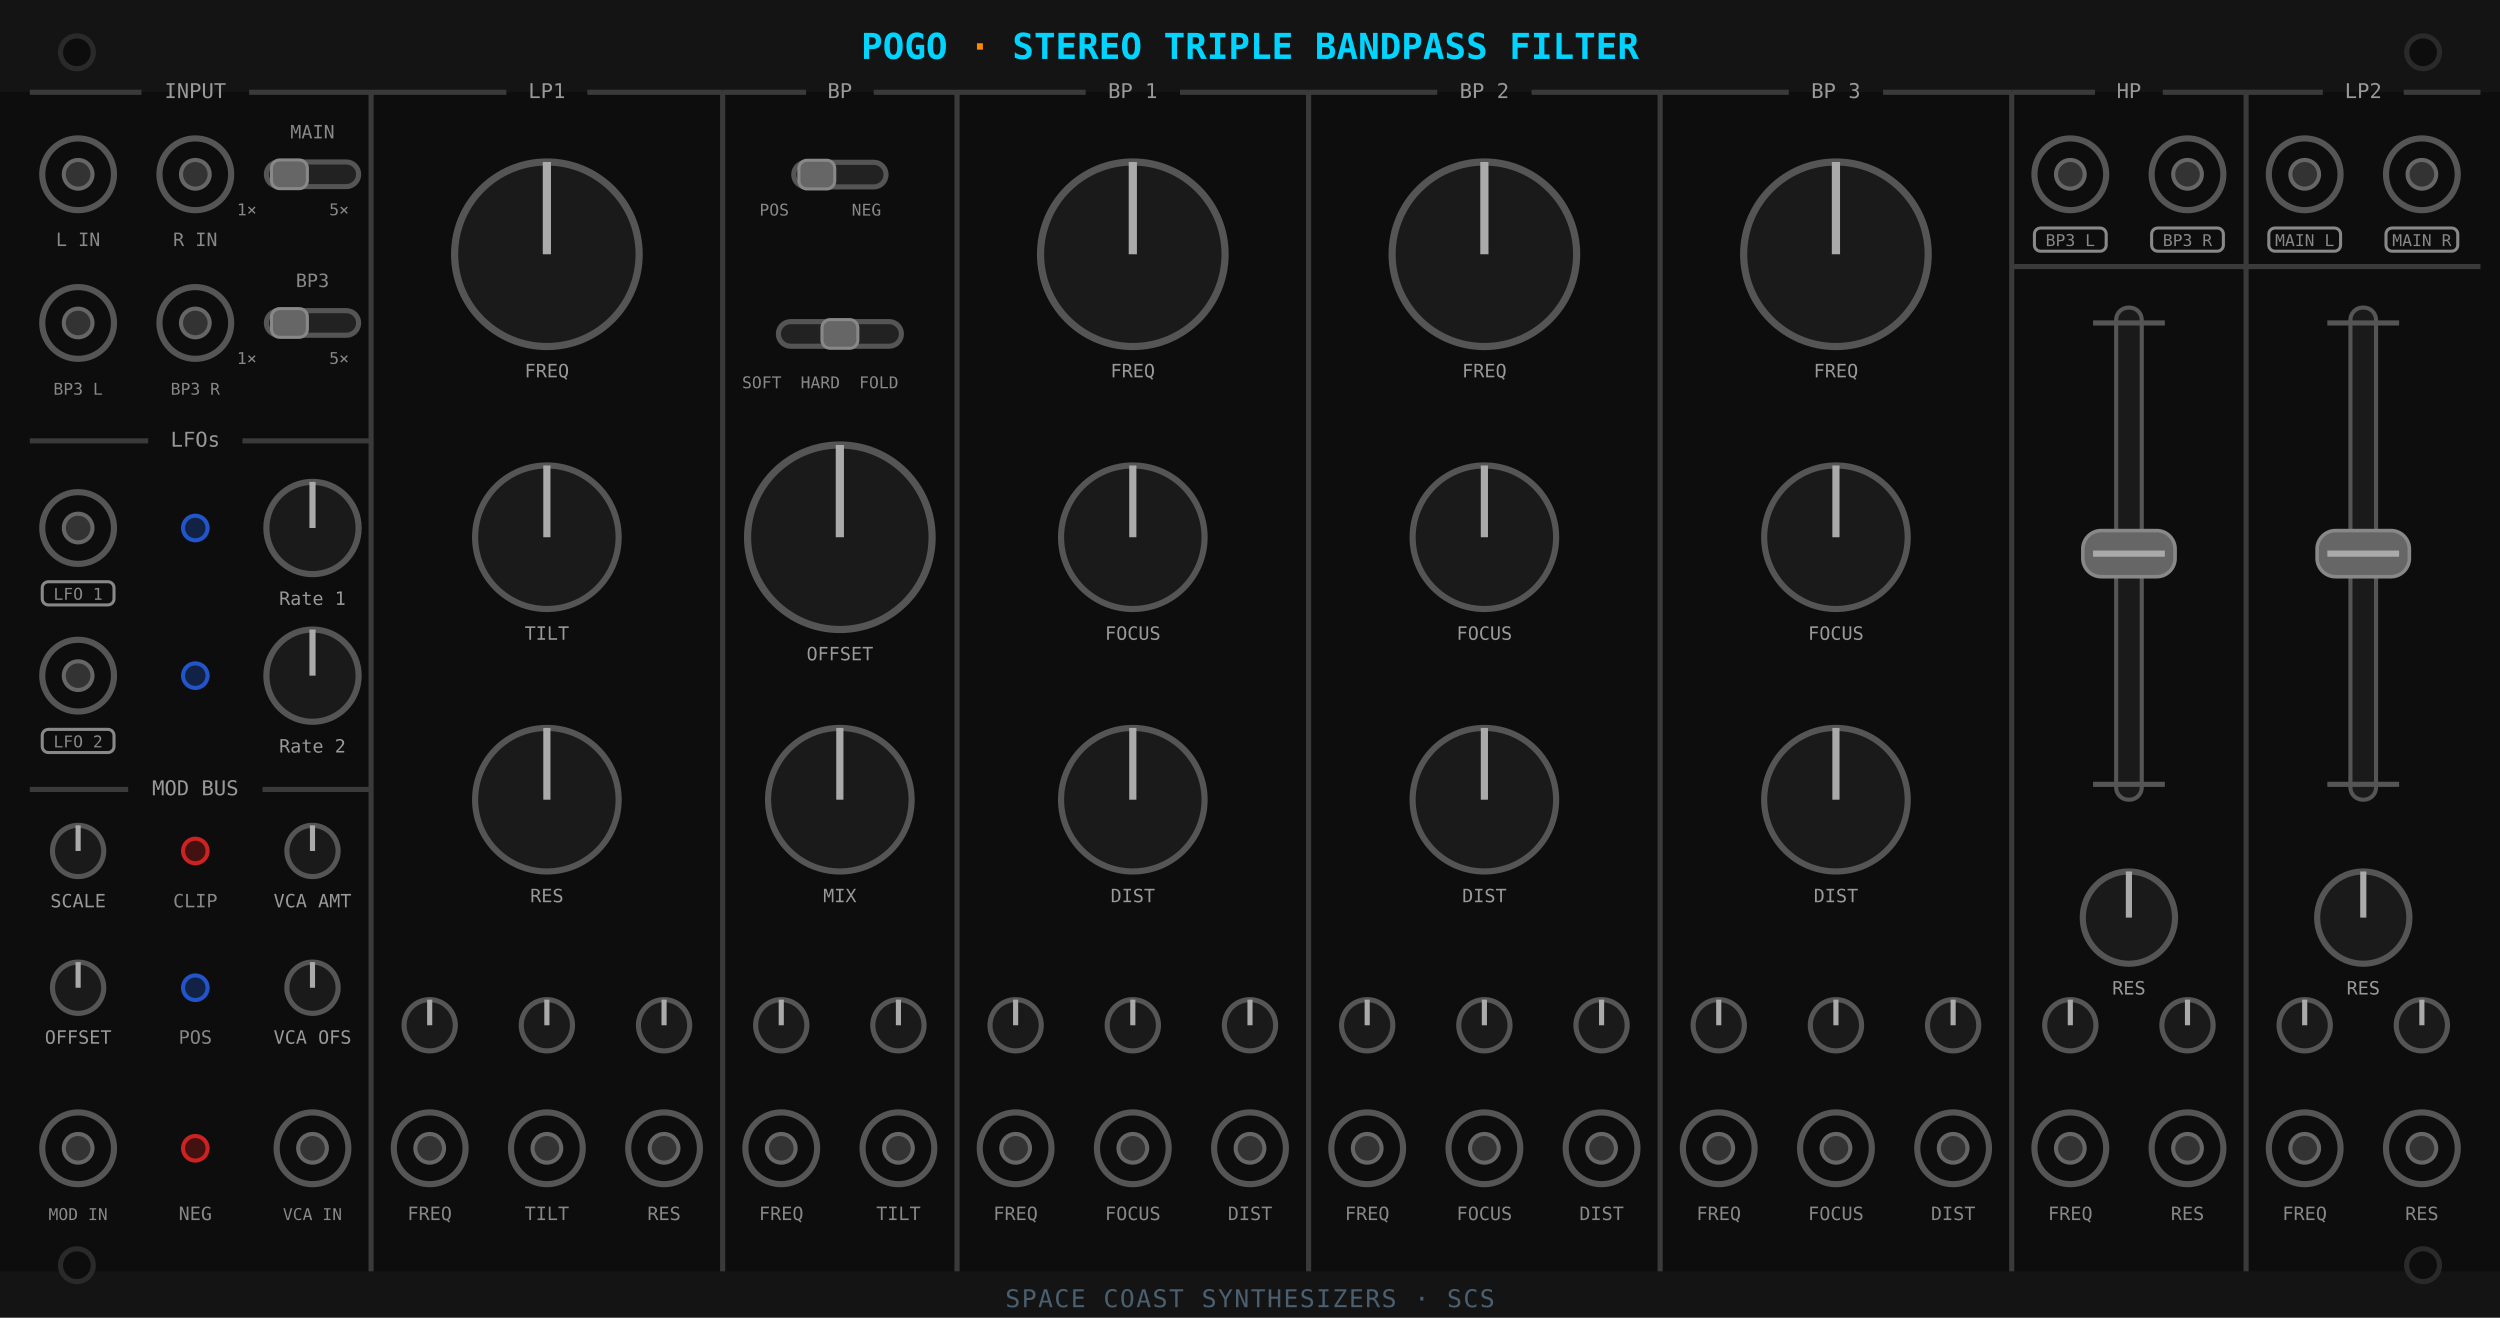
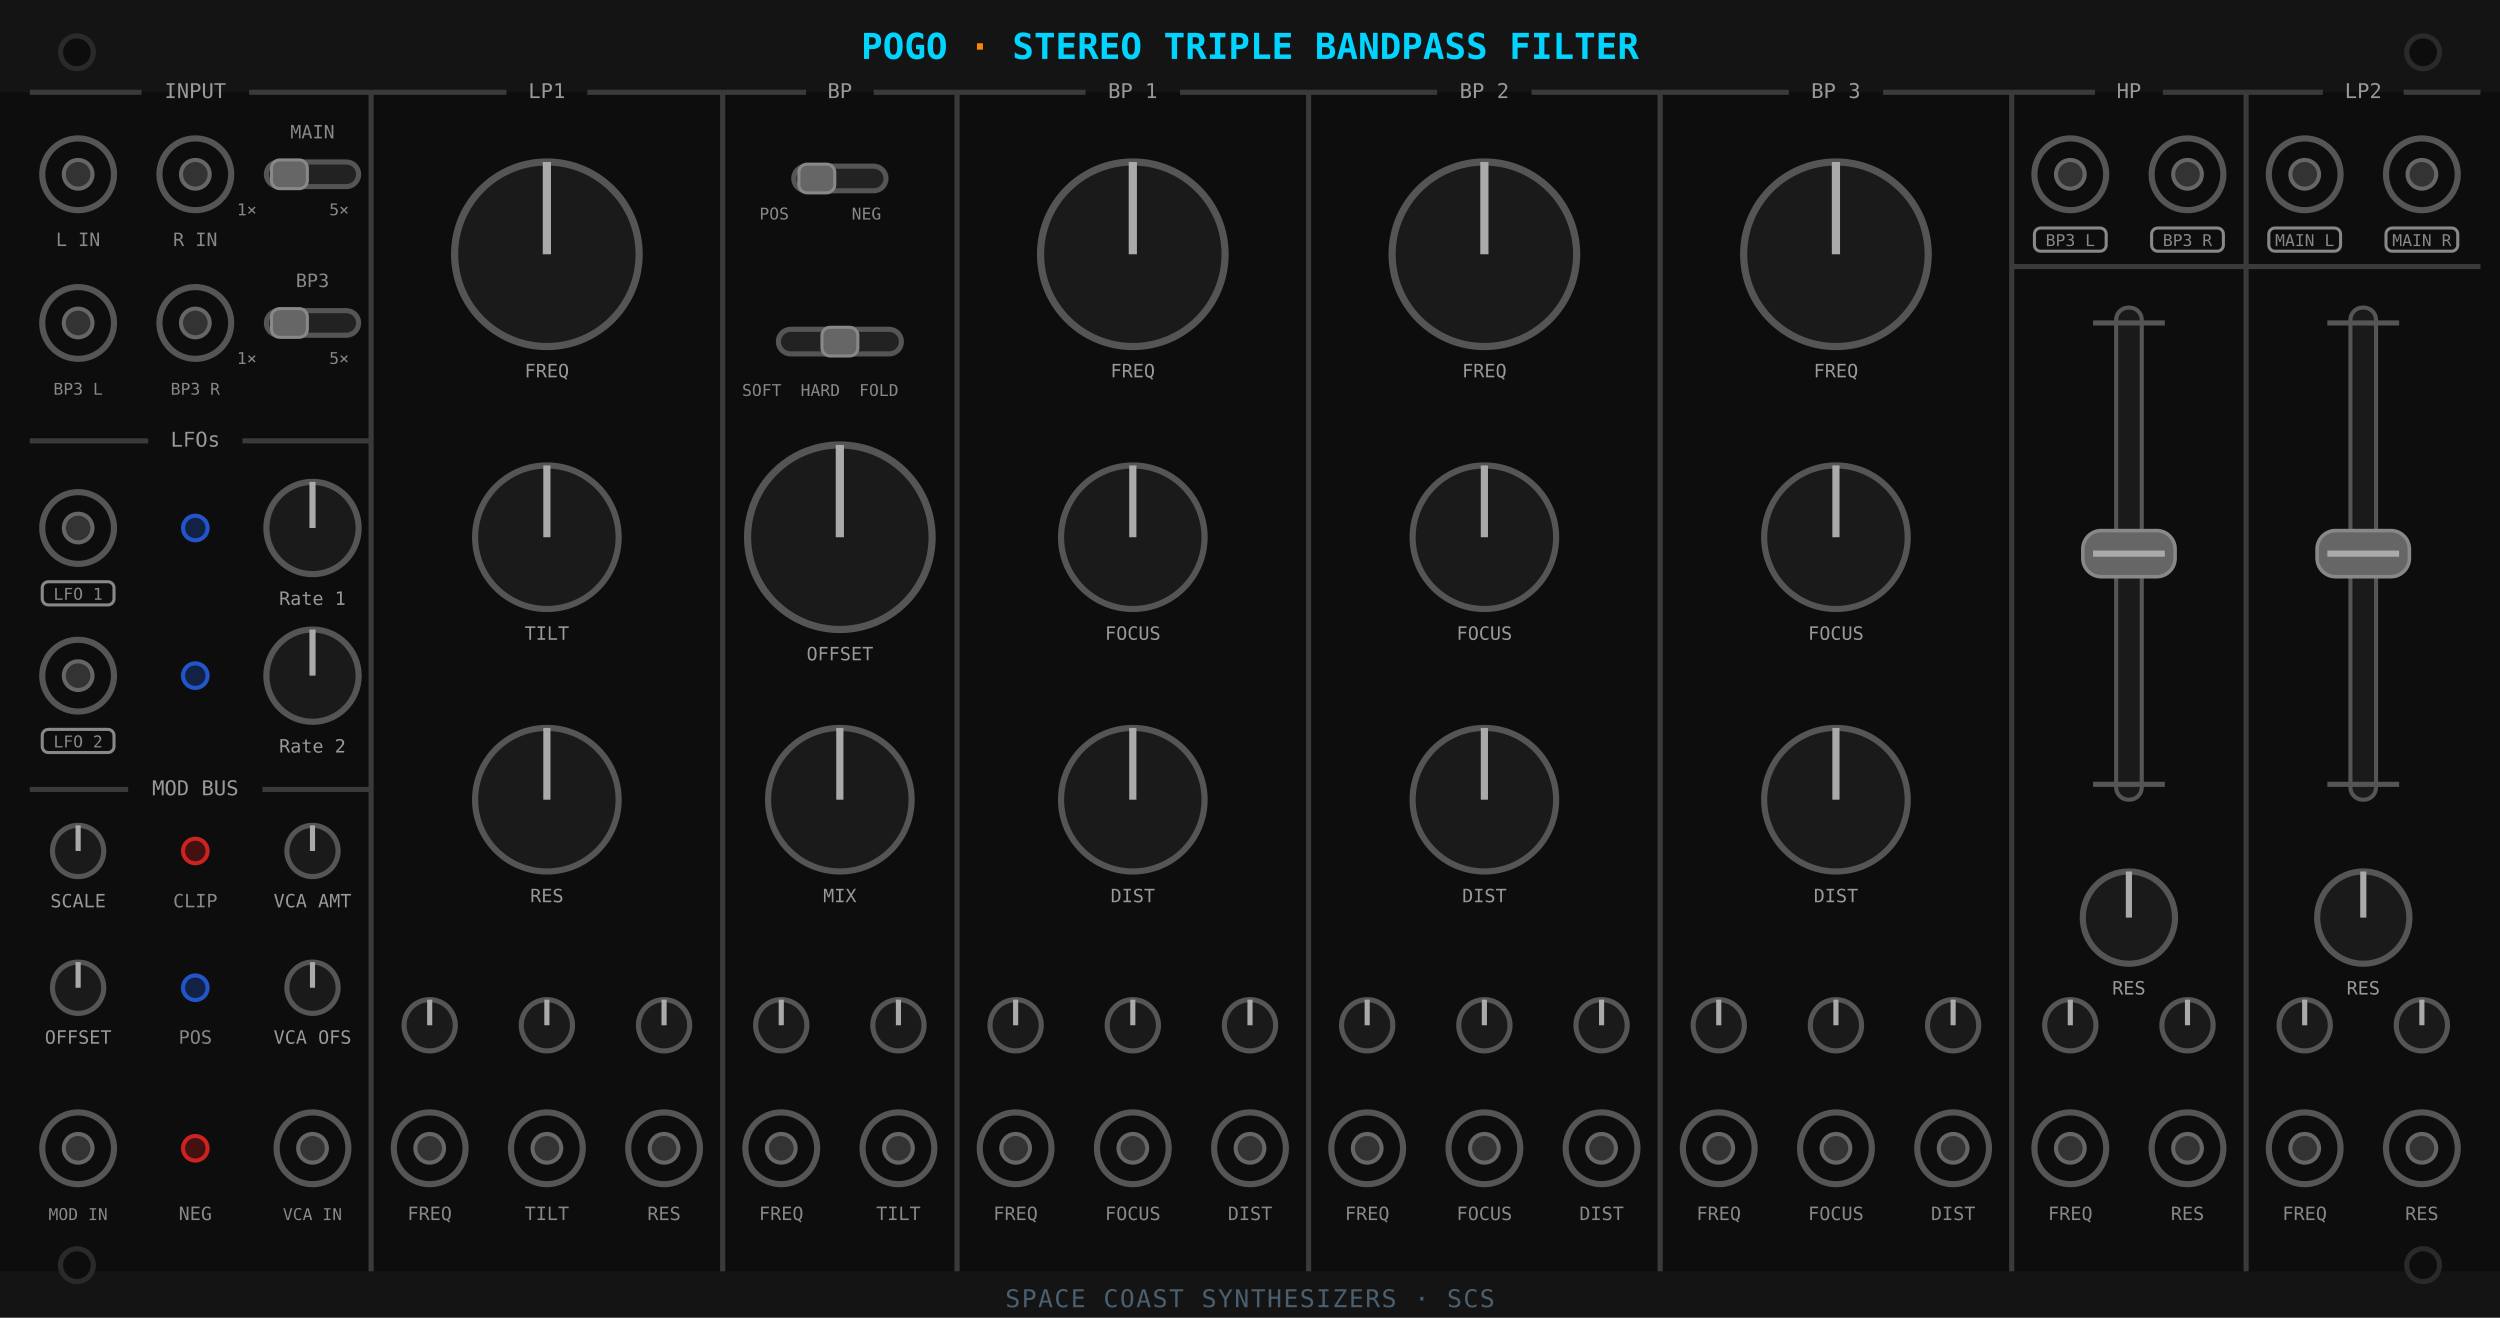
<svg xmlns="http://www.w3.org/2000/svg" width="243.84mm" height="128.5mm" viewBox="0 0 243.84 128.5">
  <rect x="0" y="0" width="243.84" height="128.5" fill="#0d0d0d" />
  <rect x="0" y="0" width="243.84" height="9.0" fill="#141414" />
  <rect x="0" y="124.0" width="243.84" height="4.5" fill="#141414" />
  <circle cx="7.5" cy="5.1" r="1.6" fill="#0d0d0d" stroke="#2a2a2a" stroke-width="0.5" />
  <circle cx="236.34" cy="5.1" r="1.6" fill="#0d0d0d" stroke="#2a2a2a" stroke-width="0.5" />
  <circle cx="7.5" cy="123.4" r="1.6" fill="#0d0d0d" stroke="#2a2a2a" stroke-width="0.5" />
  <circle cx="236.34" cy="123.4" r="1.6" fill="#0d0d0d" stroke="#2a2a2a" stroke-width="0.5" />
  <text x="121.92" y="5.75" fill="#00d4ff" font-family="monospace" font-size="3.5" font-weight="bold" text-anchor="middle">POGO  <tspan fill="#ff8800">·</tspan> STEREO TRIPLE BANDPASS FILTER</text>
  <text x="121.92" y="127.5" fill="#4a6070" font-family="monospace" font-size="2.4" text-anchor="middle" letter-spacing="0.15">SPACE COAST SYNTHESIZERS  ·  SCS</text>
  <line x1="36.195" y1="9.0" x2="36.195" y2="124.0" stroke="#3a3a3a" stroke-width="0.5" />
  <line x1="70.485" y1="9.0" x2="70.485" y2="124.0" stroke="#3a3a3a" stroke-width="0.5" />
  <line x1="93.345" y1="9.0" x2="93.345" y2="124.0" stroke="#3a3a3a" stroke-width="0.5" />
  <line x1="127.635" y1="9.0" x2="127.635" y2="124.0" stroke="#3a3a3a" stroke-width="0.5" />
  <line x1="161.925" y1="9.0" x2="161.925" y2="124.0" stroke="#3a3a3a" stroke-width="0.5" />
  <line x1="196.215" y1="9.0" x2="196.215" y2="124.0" stroke="#3a3a3a" stroke-width="0.5" />
  <line x1="219.075" y1="9.0" x2="219.075" y2="124.0" stroke="#3a3a3a" stroke-width="0.5" />
  <line x1="2.905" y1="9.0" x2="13.80" y2="9.0" stroke="#3a3a3a" stroke-width="0.5" />
  <line x1="24.30" y1="9.0" x2="36.195" y2="9.0" stroke="#3a3a3a" stroke-width="0.5" />
  <text x="19.05" y="9.0" fill="#999" font-family="monospace" font-size="2.0" text-anchor="middle" dominant-baseline="middle">INPUT</text>
  <line x1="2.905" y1="43.0" x2="14.45" y2="43.0" stroke="#3a3a3a" stroke-width="0.5" />
  <line x1="23.65" y1="43.0" x2="36.195" y2="43.0" stroke="#3a3a3a" stroke-width="0.5" />
  <text x="19.05" y="43.0" fill="#999" font-family="monospace" font-size="2.0" text-anchor="middle" dominant-baseline="middle">LFOs</text>
  <line x1="2.905" y1="77.0" x2="12.50" y2="77.0" stroke="#3a3a3a" stroke-width="0.5" />
  <line x1="25.60" y1="77.0" x2="36.195" y2="77.0" stroke="#3a3a3a" stroke-width="0.5" />
  <text x="19.05" y="77.0" fill="#999" font-family="monospace" font-size="2.0" text-anchor="middle" dominant-baseline="middle">MOD BUS</text>
  <line x1="36.195" y1="9.0" x2="49.39" y2="9.0" stroke="#3a3a3a" stroke-width="0.5" />
  <line x1="57.29" y1="9.0" x2="70.485" y2="9.0" stroke="#3a3a3a" stroke-width="0.5" />
  <text x="53.34" y="9.0" fill="#999" font-family="monospace" font-size="2.0" text-anchor="middle" dominant-baseline="middle">LP1</text>
  <line x1="70.485" y1="9.0" x2="78.62" y2="9.0" stroke="#3a3a3a" stroke-width="0.5" />
  <line x1="85.22" y1="9.0" x2="93.345" y2="9.0" stroke="#3a3a3a" stroke-width="0.5" />
  <text x="81.915" y="9.0" fill="#999" font-family="monospace" font-size="2.0" text-anchor="middle" dominant-baseline="middle">BP</text>
  <line x1="93.345" y1="9.0" x2="105.89" y2="9.0" stroke="#3a3a3a" stroke-width="0.5" />
  <line x1="115.09" y1="9.0" x2="127.635" y2="9.0" stroke="#3a3a3a" stroke-width="0.5" />
  <text x="110.49" y="9.0" fill="#999" font-family="monospace" font-size="2.0" text-anchor="middle" dominant-baseline="middle">BP 1</text>
  <line x1="127.635" y1="9.0" x2="140.18" y2="9.0" stroke="#3a3a3a" stroke-width="0.5" />
  <line x1="149.38" y1="9.0" x2="161.925" y2="9.0" stroke="#3a3a3a" stroke-width="0.5" />
  <text x="144.78" y="9.0" fill="#999" font-family="monospace" font-size="2.0" text-anchor="middle" dominant-baseline="middle">BP 2</text>
  <line x1="161.925" y1="9.0" x2="174.47" y2="9.0" stroke="#3a3a3a" stroke-width="0.5" />
  <line x1="183.67" y1="9.0" x2="196.215" y2="9.0" stroke="#3a3a3a" stroke-width="0.5" />
  <text x="179.07" y="9.0" fill="#999" font-family="monospace" font-size="2.0" text-anchor="middle" dominant-baseline="middle">BP 3</text>
  <line x1="196.215" y1="9.0" x2="204.34" y2="9.0" stroke="#3a3a3a" stroke-width="0.5" />
  <line x1="210.95" y1="9.0" x2="219.075" y2="9.0" stroke="#3a3a3a" stroke-width="0.5" />
  <text x="207.645" y="9.0" fill="#999" font-family="monospace" font-size="2.0" text-anchor="middle" dominant-baseline="middle">HP</text>
  <line x1="196.215" y1="26.0" x2="219.075" y2="26.0" stroke="#3a3a3a" stroke-width="0.5" />
  <line x1="219.075" y1="9.0" x2="226.56" y2="9.0" stroke="#3a3a3a" stroke-width="0.5" />
  <line x1="234.45" y1="9.0" x2="241.935" y2="9.0" stroke="#3a3a3a" stroke-width="0.5" />
  <text x="230.505" y="9.0" fill="#999" font-family="monospace" font-size="2.0" text-anchor="middle" dominant-baseline="middle">LP2</text>
  <line x1="219.075" y1="26.0" x2="241.935" y2="26.0" stroke="#3a3a3a" stroke-width="0.5" />
  <circle cx="7.62" cy="17.0" r="3.5" fill="none" stroke="#555" stroke-width="0.6" />
  <circle cx="7.62" cy="17.0" r="1.4" fill="#333" stroke="#666" stroke-width="0.4" />
  <text x="7.62" y="24.0" fill="#888" font-family="monospace" font-size="1.8" text-anchor="middle">L IN</text>
  <circle cx="19.05" cy="17.0" r="3.5" fill="none" stroke="#555" stroke-width="0.6" />
  <circle cx="19.05" cy="17.0" r="1.4" fill="#333" stroke="#666" stroke-width="0.4" />
  <text x="19.05" y="24.0" fill="#888" font-family="monospace" font-size="1.8" text-anchor="middle">R IN</text>
  <text x="30.48" y="13.5" fill="#888" font-family="monospace" font-size="1.8" text-anchor="middle">MAIN</text>
  <rect x="25.98" y="15.80" width="9" height="2.4" rx="1.2" fill="#222" stroke="#555" stroke-width="0.5" />
  <rect x="26.48" y="15.60" width="3.5" height="2.8" rx="0.8" fill="#666" stroke="#888" stroke-width="0.3" />
  <text x="24.075" y="21.0" fill="#888" font-family="monospace" font-size="1.6" text-anchor="middle">1×</text>
  <text x="33.075" y="21.0" fill="#888" font-family="monospace" font-size="1.6" text-anchor="middle">5×</text>
  <circle cx="7.62" cy="31.5" r="3.5" fill="none" stroke="#555" stroke-width="0.6" />
  <circle cx="7.62" cy="31.5" r="1.4" fill="#333" stroke="#666" stroke-width="0.4" />
  <text x="7.62" y="38.5" fill="#888" font-family="monospace" font-size="1.6" text-anchor="middle">BP3 L</text>
  <circle cx="19.05" cy="31.5" r="3.5" fill="none" stroke="#555" stroke-width="0.6" />
  <circle cx="19.05" cy="31.5" r="1.4" fill="#333" stroke="#666" stroke-width="0.4" />
  <text x="19.05" y="38.5" fill="#888" font-family="monospace" font-size="1.6" text-anchor="middle">BP3 R</text>
  <text x="30.48" y="28.0" fill="#888" font-family="monospace" font-size="1.8" text-anchor="middle">BP3</text>
  <rect x="25.98" y="30.30" width="9" height="2.4" rx="1.2" fill="#222" stroke="#555" stroke-width="0.5" />
  <rect x="26.48" y="30.10" width="3.5" height="2.8" rx="0.8" fill="#666" stroke="#888" stroke-width="0.3" />
  <text x="24.075" y="35.5" fill="#888" font-family="monospace" font-size="1.6" text-anchor="middle">1×</text>
  <text x="33.075" y="35.5" fill="#888" font-family="monospace" font-size="1.6" text-anchor="middle">5×</text>
  <circle cx="7.62" cy="51.5" r="3.5" fill="none" stroke="#555" stroke-width="0.6" />
  <circle cx="7.62" cy="51.5" r="1.4" fill="#333" stroke="#666" stroke-width="0.4" />
  <rect x="4.12" y="56.74" width="7.0" height="2.26" rx="0.6" fill="none" stroke="#888" stroke-width="0.3" />
  <text x="7.62" y="58.5" fill="#888" font-family="monospace" font-size="1.6" text-anchor="middle">LFO 1</text>
  <circle cx="19.05" cy="51.5" r="1.2" fill="#112244" stroke="#2255cc" stroke-width="0.4" />
  <circle cx="30.48" cy="51.5" r="4.5" fill="#1a1a1a" stroke="#555" stroke-width="0.6" />
  <line x1="30.48" y1="51.5" x2="30.48" y2="47.0" stroke="#aaa" stroke-width="0.6" />
  <text x="30.48" y="59.0" fill="#999" font-family="monospace" font-size="1.8" text-anchor="middle">Rate 1</text>
  <circle cx="7.62" cy="65.9" r="3.5" fill="none" stroke="#555" stroke-width="0.6" />
  <circle cx="7.62" cy="65.9" r="1.4" fill="#333" stroke="#666" stroke-width="0.4" />
  <rect x="4.12" y="71.14" width="7.0" height="2.26" rx="0.6" fill="none" stroke="#888" stroke-width="0.3" />
  <text x="7.62" y="72.9" fill="#888" font-family="monospace" font-size="1.6" text-anchor="middle">LFO 2</text>
  <circle cx="19.05" cy="65.9" r="1.2" fill="#112244" stroke="#2255cc" stroke-width="0.4" />
  <circle cx="30.48" cy="65.9" r="4.5" fill="#1a1a1a" stroke="#555" stroke-width="0.6" />
  <line x1="30.48" y1="65.9" x2="30.48" y2="61.4" stroke="#aaa" stroke-width="0.6" />
  <text x="30.48" y="73.4" fill="#999" font-family="monospace" font-size="1.8" text-anchor="middle">Rate 2</text>
  <circle cx="7.62" cy="83.0" r="2.5" fill="#1a1a1a" stroke="#555" stroke-width="0.5" />
  <line x1="7.62" y1="83.0" x2="7.62" y2="80.5" stroke="#aaa" stroke-width="0.5" />
  <text x="7.62" y="88.5" fill="#999" font-family="monospace" font-size="1.8" text-anchor="middle">SCALE</text>
  <circle cx="30.48" cy="83.0" r="2.5" fill="#1a1a1a" stroke="#555" stroke-width="0.5" />
  <line x1="30.48" y1="83.0" x2="30.48" y2="80.5" stroke="#aaa" stroke-width="0.5" />
  <text x="30.48" y="88.5" fill="#999" font-family="monospace" font-size="1.8" text-anchor="middle">VCA AMT</text>
  <circle cx="19.05" cy="83.0" r="1.2" fill="#441111" stroke="#cc2222" stroke-width="0.4" />
  <text x="19.05" y="88.5" fill="#888" font-family="monospace" font-size="1.8" text-anchor="middle">CLIP</text>
  <circle cx="7.62" cy="96.34" r="2.5" fill="#1a1a1a" stroke="#555" stroke-width="0.5" />
  <line x1="7.62" y1="96.34" x2="7.62" y2="93.84" stroke="#aaa" stroke-width="0.5" />
  <text x="7.62" y="101.8" fill="#999" font-family="monospace" font-size="1.8" text-anchor="middle">OFFSET</text>
  <circle cx="30.48" cy="96.34" r="2.5" fill="#1a1a1a" stroke="#555" stroke-width="0.5" />
  <line x1="30.48" y1="96.34" x2="30.48" y2="93.84" stroke="#aaa" stroke-width="0.5" />
  <text x="30.48" y="101.8" fill="#999" font-family="monospace" font-size="1.8" text-anchor="middle">VCA OFS</text>
  <circle cx="19.05" cy="96.34" r="1.2" fill="#112244" stroke="#2255cc" stroke-width="0.4" />
  <text x="19.05" y="101.8" fill="#888" font-family="monospace" font-size="1.8" text-anchor="middle">POS</text>
  <circle cx="7.62" cy="112.0" r="3.5" fill="none" stroke="#555" stroke-width="0.6" />
  <circle cx="7.62" cy="112.0" r="1.4" fill="#333" stroke="#666" stroke-width="0.4" />
  <text x="7.62" y="119.0" fill="#888" font-family="monospace" font-size="1.6" text-anchor="middle">MOD IN</text>
  <circle cx="19.05" cy="112.0" r="1.2" fill="#441111" stroke="#cc2222" stroke-width="0.4" />
  <text x="19.05" y="119.0" fill="#888" font-family="monospace" font-size="1.8" text-anchor="middle">NEG</text>
  <circle cx="30.48" cy="112.0" r="3.5" fill="none" stroke="#555" stroke-width="0.6" />
  <circle cx="30.48" cy="112.0" r="1.4" fill="#333" stroke="#666" stroke-width="0.4" />
  <text x="30.48" y="119.0" fill="#888" font-family="monospace" font-size="1.6" text-anchor="middle">VCA IN</text>
  <circle cx="53.34" cy="24.8" r="9.0" fill="#1a1a1a" stroke="#555" stroke-width="0.7" />
  <line x1="53.34" y1="24.8" x2="53.34" y2="15.8" stroke="#aaa" stroke-width="0.8" />
  <text x="53.34" y="36.8" fill="#999" font-family="monospace" font-size="1.8" text-anchor="middle">FREQ</text>
  <circle cx="53.34" cy="52.4" r="7.0" fill="#1a1a1a" stroke="#555" stroke-width="0.6" />
  <line x1="53.34" y1="52.4" x2="53.34" y2="45.4" stroke="#aaa" stroke-width="0.7" />
  <text x="53.34" y="62.4" fill="#999" font-family="monospace" font-size="1.8" text-anchor="middle">TILT</text>
  <circle cx="53.34" cy="78.0" r="7.0" fill="#1a1a1a" stroke="#555" stroke-width="0.6" />
  <line x1="53.34" y1="78.0" x2="53.34" y2="71.0" stroke="#aaa" stroke-width="0.7" />
  <text x="53.34" y="88.0" fill="#999" font-family="monospace" font-size="1.8" text-anchor="middle">RES</text>
  <circle cx="41.91" cy="100.0" r="2.5" fill="#1a1a1a" stroke="#555" stroke-width="0.5" />
  <line x1="41.91" y1="100.0" x2="41.91" y2="97.5" stroke="#aaa" stroke-width="0.5" />
  <text x="41.91" y="105.5" fill="#999" font-family="monospace" font-size="1.8" text-anchor="middle" />
  <circle cx="53.34" cy="100.0" r="2.5" fill="#1a1a1a" stroke="#555" stroke-width="0.5" />
  <line x1="53.34" y1="100.0" x2="53.34" y2="97.5" stroke="#aaa" stroke-width="0.5" />
  <text x="53.34" y="105.5" fill="#999" font-family="monospace" font-size="1.8" text-anchor="middle" />
  <circle cx="64.77" cy="100.0" r="2.5" fill="#1a1a1a" stroke="#555" stroke-width="0.5" />
  <line x1="64.77" y1="100.0" x2="64.77" y2="97.5" stroke="#aaa" stroke-width="0.5" />
  <text x="64.77" y="105.5" fill="#999" font-family="monospace" font-size="1.8" text-anchor="middle" />
  <circle cx="41.91" cy="112.0" r="3.5" fill="none" stroke="#555" stroke-width="0.6" />
  <circle cx="41.91" cy="112.0" r="1.4" fill="#333" stroke="#666" stroke-width="0.4" />
  <text x="41.91" y="119.0" fill="#888" font-family="monospace" font-size="1.8" text-anchor="middle">FREQ</text>
  <circle cx="53.34" cy="112.0" r="3.5" fill="none" stroke="#555" stroke-width="0.6" />
  <circle cx="53.34" cy="112.0" r="1.4" fill="#333" stroke="#666" stroke-width="0.4" />
  <text x="53.34" y="119.0" fill="#888" font-family="monospace" font-size="1.8" text-anchor="middle">TILT</text>
  <circle cx="64.77" cy="112.0" r="3.5" fill="none" stroke="#555" stroke-width="0.6" />
  <circle cx="64.77" cy="112.0" r="1.4" fill="#333" stroke="#666" stroke-width="0.4" />
  <text x="64.77" y="119.0" fill="#888" font-family="monospace" font-size="1.8" text-anchor="middle">RES</text>
-   <text x="81.915" y="13.53" fill="#888" font-family="monospace" font-size="1.8" text-anchor="middle" />
-   <rect x="77.42" y="15.83" width="9" height="2.4" rx="1.2" fill="#222" stroke="#555" stroke-width="0.5" />
-   <rect x="77.92" y="15.63" width="3.5" height="2.8" rx="0.8" fill="#666" stroke="#888" stroke-width="0.3" />
-   <text x="75.51" y="21.03" fill="#888" font-family="monospace" font-size="1.6" text-anchor="middle">POS</text>
-   <text x="84.51" y="21.03" fill="#888" font-family="monospace" font-size="1.6" text-anchor="middle">NEG</text>
-   <rect x="75.92" y="31.37" width="12" height="2.4" rx="1.2" fill="#222" stroke="#555" stroke-width="0.5" />
-   <rect x="80.17" y="31.17" width="3.5" height="2.8" rx="0.8" fill="#666" stroke="#888" stroke-width="0.3" />
-   <text x="74.3" y="37.87" fill="#888" font-family="monospace" font-size="1.6" text-anchor="middle">SOFT</text>
-   <text x="80.01" y="37.87" fill="#888" font-family="monospace" font-size="1.6" text-anchor="middle">HARD</text>
-   <text x="85.72" y="37.87" fill="#888" font-family="monospace" font-size="1.6" text-anchor="middle">FOLD</text>
-   <text x="81.915" y="41.37" fill="#999" font-family="monospace" font-size="1.8" text-anchor="middle" />
+   <text x="81.915" y="13.91" fill="#888" font-family="monospace" font-size="1.8" text-anchor="middle" />
+   <rect x="77.42" y="16.21" width="9" height="2.4" rx="1.2" fill="#222" stroke="#555" stroke-width="0.5" />
+   <rect x="77.92" y="16.01" width="3.5" height="2.8" rx="0.8" fill="#666" stroke="#888" stroke-width="0.3" />
+   <text x="75.51" y="21.41" fill="#888" font-family="monospace" font-size="1.6" text-anchor="middle">POS</text>
+   <text x="84.51" y="21.41" fill="#888" font-family="monospace" font-size="1.6" text-anchor="middle">NEG</text>
+   <rect x="75.92" y="32.12" width="12" height="2.4" rx="1.2" fill="#222" stroke="#555" stroke-width="0.5" />
+   <rect x="80.17" y="31.92" width="3.5" height="2.8" rx="0.8" fill="#666" stroke="#888" stroke-width="0.3" />
+   <text x="74.3" y="38.62" fill="#888" font-family="monospace" font-size="1.6" text-anchor="middle">SOFT</text>
+   <text x="80.01" y="38.62" fill="#888" font-family="monospace" font-size="1.6" text-anchor="middle">HARD</text>
+   <text x="85.72" y="38.62" fill="#888" font-family="monospace" font-size="1.6" text-anchor="middle">FOLD</text>
+   <text x="81.915" y="42.12" fill="#999" font-family="monospace" font-size="1.8" text-anchor="middle" />
  <circle cx="81.915" cy="52.4" r="9.0" fill="#1a1a1a" stroke="#555" stroke-width="0.7" />
  <line x1="81.915" y1="52.4" x2="81.915" y2="43.4" stroke="#aaa" stroke-width="0.8" />
  <text x="81.915" y="64.4" fill="#999" font-family="monospace" font-size="1.8" text-anchor="middle">OFFSET</text>
  <circle cx="81.915" cy="78.0" r="7.0" fill="#1a1a1a" stroke="#555" stroke-width="0.6" />
  <line x1="81.915" y1="78.0" x2="81.915" y2="71.0" stroke="#aaa" stroke-width="0.7" />
  <text x="81.915" y="88.0" fill="#999" font-family="monospace" font-size="1.8" text-anchor="middle">MIX</text>
  <circle cx="76.2" cy="100.0" r="2.5" fill="#1a1a1a" stroke="#555" stroke-width="0.5" />
  <line x1="76.2" y1="100.0" x2="76.2" y2="97.5" stroke="#aaa" stroke-width="0.5" />
  <text x="76.2" y="105.5" fill="#999" font-family="monospace" font-size="1.8" text-anchor="middle" />
  <circle cx="87.63" cy="100.0" r="2.5" fill="#1a1a1a" stroke="#555" stroke-width="0.5" />
  <line x1="87.63" y1="100.0" x2="87.63" y2="97.5" stroke="#aaa" stroke-width="0.5" />
  <text x="87.63" y="105.5" fill="#999" font-family="monospace" font-size="1.8" text-anchor="middle" />
  <circle cx="76.2" cy="112.0" r="3.5" fill="none" stroke="#555" stroke-width="0.6" />
  <circle cx="76.2" cy="112.0" r="1.4" fill="#333" stroke="#666" stroke-width="0.4" />
  <text x="76.2" y="119.0" fill="#888" font-family="monospace" font-size="1.8" text-anchor="middle">FREQ</text>
  <circle cx="87.63" cy="112.0" r="3.5" fill="none" stroke="#555" stroke-width="0.6" />
  <circle cx="87.63" cy="112.0" r="1.4" fill="#333" stroke="#666" stroke-width="0.4" />
  <text x="87.63" y="119.0" fill="#888" font-family="monospace" font-size="1.8" text-anchor="middle">TILT</text>
  <circle cx="110.49" cy="24.8" r="9.0" fill="#1a1a1a" stroke="#555" stroke-width="0.7" />
  <line x1="110.49" y1="24.8" x2="110.49" y2="15.8" stroke="#aaa" stroke-width="0.8" />
  <text x="110.49" y="36.8" fill="#999" font-family="monospace" font-size="1.8" text-anchor="middle">FREQ</text>
  <circle cx="110.49" cy="52.4" r="7.0" fill="#1a1a1a" stroke="#555" stroke-width="0.6" />
  <line x1="110.49" y1="52.4" x2="110.49" y2="45.4" stroke="#aaa" stroke-width="0.7" />
  <text x="110.49" y="62.4" fill="#999" font-family="monospace" font-size="1.8" text-anchor="middle">FOCUS</text>
  <circle cx="110.49" cy="78.0" r="7.0" fill="#1a1a1a" stroke="#555" stroke-width="0.6" />
  <line x1="110.49" y1="78.0" x2="110.49" y2="71.0" stroke="#aaa" stroke-width="0.7" />
  <text x="110.49" y="88.0" fill="#999" font-family="monospace" font-size="1.8" text-anchor="middle">DIST</text>
  <circle cx="99.06" cy="100.0" r="2.5" fill="#1a1a1a" stroke="#555" stroke-width="0.5" />
  <line x1="99.06" y1="100.0" x2="99.06" y2="97.5" stroke="#aaa" stroke-width="0.5" />
  <text x="99.06" y="105.5" fill="#999" font-family="monospace" font-size="1.8" text-anchor="middle" />
  <circle cx="110.49" cy="100.0" r="2.5" fill="#1a1a1a" stroke="#555" stroke-width="0.5" />
  <line x1="110.49" y1="100.0" x2="110.49" y2="97.5" stroke="#aaa" stroke-width="0.5" />
  <text x="110.49" y="105.5" fill="#999" font-family="monospace" font-size="1.8" text-anchor="middle" />
  <circle cx="121.92" cy="100.0" r="2.5" fill="#1a1a1a" stroke="#555" stroke-width="0.5" />
  <line x1="121.92" y1="100.0" x2="121.92" y2="97.5" stroke="#aaa" stroke-width="0.5" />
  <text x="121.92" y="105.5" fill="#999" font-family="monospace" font-size="1.8" text-anchor="middle" />
  <circle cx="99.06" cy="112.0" r="3.5" fill="none" stroke="#555" stroke-width="0.6" />
  <circle cx="99.06" cy="112.0" r="1.4" fill="#333" stroke="#666" stroke-width="0.4" />
  <text x="99.06" y="119.0" fill="#888" font-family="monospace" font-size="1.8" text-anchor="middle">FREQ</text>
  <circle cx="110.49" cy="112.0" r="3.5" fill="none" stroke="#555" stroke-width="0.6" />
  <circle cx="110.49" cy="112.0" r="1.4" fill="#333" stroke="#666" stroke-width="0.4" />
  <text x="110.49" y="119.0" fill="#888" font-family="monospace" font-size="1.8" text-anchor="middle">FOCUS</text>
  <circle cx="121.92" cy="112.0" r="3.5" fill="none" stroke="#555" stroke-width="0.6" />
  <circle cx="121.92" cy="112.0" r="1.4" fill="#333" stroke="#666" stroke-width="0.4" />
  <text x="121.92" y="119.0" fill="#888" font-family="monospace" font-size="1.8" text-anchor="middle">DIST</text>
  <circle cx="144.78" cy="24.8" r="9.0" fill="#1a1a1a" stroke="#555" stroke-width="0.7" />
  <line x1="144.78" y1="24.8" x2="144.78" y2="15.8" stroke="#aaa" stroke-width="0.8" />
  <text x="144.78" y="36.8" fill="#999" font-family="monospace" font-size="1.8" text-anchor="middle">FREQ</text>
  <circle cx="144.78" cy="52.4" r="7.0" fill="#1a1a1a" stroke="#555" stroke-width="0.6" />
  <line x1="144.78" y1="52.4" x2="144.78" y2="45.4" stroke="#aaa" stroke-width="0.7" />
  <text x="144.78" y="62.4" fill="#999" font-family="monospace" font-size="1.8" text-anchor="middle">FOCUS</text>
  <circle cx="144.78" cy="78.0" r="7.0" fill="#1a1a1a" stroke="#555" stroke-width="0.6" />
  <line x1="144.78" y1="78.0" x2="144.78" y2="71.0" stroke="#aaa" stroke-width="0.7" />
  <text x="144.78" y="88.0" fill="#999" font-family="monospace" font-size="1.8" text-anchor="middle">DIST</text>
  <circle cx="133.35" cy="100.0" r="2.5" fill="#1a1a1a" stroke="#555" stroke-width="0.5" />
  <line x1="133.35" y1="100.0" x2="133.35" y2="97.5" stroke="#aaa" stroke-width="0.5" />
  <text x="133.35" y="105.5" fill="#999" font-family="monospace" font-size="1.8" text-anchor="middle" />
  <circle cx="144.78" cy="100.0" r="2.5" fill="#1a1a1a" stroke="#555" stroke-width="0.5" />
  <line x1="144.78" y1="100.0" x2="144.78" y2="97.5" stroke="#aaa" stroke-width="0.5" />
  <text x="144.78" y="105.5" fill="#999" font-family="monospace" font-size="1.8" text-anchor="middle" />
  <circle cx="156.21" cy="100.0" r="2.5" fill="#1a1a1a" stroke="#555" stroke-width="0.5" />
  <line x1="156.21" y1="100.0" x2="156.21" y2="97.5" stroke="#aaa" stroke-width="0.5" />
  <text x="156.21" y="105.5" fill="#999" font-family="monospace" font-size="1.8" text-anchor="middle" />
  <circle cx="133.35" cy="112.0" r="3.5" fill="none" stroke="#555" stroke-width="0.6" />
  <circle cx="133.35" cy="112.0" r="1.4" fill="#333" stroke="#666" stroke-width="0.4" />
  <text x="133.35" y="119.0" fill="#888" font-family="monospace" font-size="1.8" text-anchor="middle">FREQ</text>
  <circle cx="144.78" cy="112.0" r="3.5" fill="none" stroke="#555" stroke-width="0.6" />
  <circle cx="144.78" cy="112.0" r="1.4" fill="#333" stroke="#666" stroke-width="0.4" />
  <text x="144.78" y="119.0" fill="#888" font-family="monospace" font-size="1.8" text-anchor="middle">FOCUS</text>
  <circle cx="156.21" cy="112.0" r="3.5" fill="none" stroke="#555" stroke-width="0.6" />
  <circle cx="156.21" cy="112.0" r="1.4" fill="#333" stroke="#666" stroke-width="0.4" />
  <text x="156.21" y="119.0" fill="#888" font-family="monospace" font-size="1.8" text-anchor="middle">DIST</text>
  <circle cx="179.07" cy="24.8" r="9.0" fill="#1a1a1a" stroke="#555" stroke-width="0.7" />
  <line x1="179.07" y1="24.8" x2="179.07" y2="15.8" stroke="#aaa" stroke-width="0.8" />
  <text x="179.07" y="36.8" fill="#999" font-family="monospace" font-size="1.8" text-anchor="middle">FREQ</text>
  <circle cx="179.07" cy="52.4" r="7.0" fill="#1a1a1a" stroke="#555" stroke-width="0.6" />
  <line x1="179.07" y1="52.4" x2="179.07" y2="45.4" stroke="#aaa" stroke-width="0.7" />
  <text x="179.07" y="62.4" fill="#999" font-family="monospace" font-size="1.8" text-anchor="middle">FOCUS</text>
  <circle cx="179.07" cy="78.0" r="7.0" fill="#1a1a1a" stroke="#555" stroke-width="0.6" />
  <line x1="179.07" y1="78.0" x2="179.07" y2="71.0" stroke="#aaa" stroke-width="0.7" />
  <text x="179.07" y="88.0" fill="#999" font-family="monospace" font-size="1.8" text-anchor="middle">DIST</text>
  <circle cx="167.64" cy="100.0" r="2.5" fill="#1a1a1a" stroke="#555" stroke-width="0.5" />
  <line x1="167.64" y1="100.0" x2="167.64" y2="97.5" stroke="#aaa" stroke-width="0.5" />
  <text x="167.64" y="105.5" fill="#999" font-family="monospace" font-size="1.8" text-anchor="middle" />
  <circle cx="179.07" cy="100.0" r="2.5" fill="#1a1a1a" stroke="#555" stroke-width="0.5" />
  <line x1="179.07" y1="100.0" x2="179.07" y2="97.5" stroke="#aaa" stroke-width="0.5" />
  <text x="179.07" y="105.5" fill="#999" font-family="monospace" font-size="1.8" text-anchor="middle" />
  <circle cx="190.5" cy="100.0" r="2.5" fill="#1a1a1a" stroke="#555" stroke-width="0.5" />
  <line x1="190.5" y1="100.0" x2="190.5" y2="97.5" stroke="#aaa" stroke-width="0.5" />
  <text x="190.5" y="105.5" fill="#999" font-family="monospace" font-size="1.8" text-anchor="middle" />
  <circle cx="167.64" cy="112.0" r="3.5" fill="none" stroke="#555" stroke-width="0.6" />
  <circle cx="167.64" cy="112.0" r="1.4" fill="#333" stroke="#666" stroke-width="0.4" />
  <text x="167.64" y="119.0" fill="#888" font-family="monospace" font-size="1.8" text-anchor="middle">FREQ</text>
  <circle cx="179.07" cy="112.0" r="3.5" fill="none" stroke="#555" stroke-width="0.6" />
  <circle cx="179.07" cy="112.0" r="1.4" fill="#333" stroke="#666" stroke-width="0.4" />
  <text x="179.07" y="119.0" fill="#888" font-family="monospace" font-size="1.8" text-anchor="middle">FOCUS</text>
  <circle cx="190.5" cy="112.0" r="3.5" fill="none" stroke="#555" stroke-width="0.6" />
  <circle cx="190.5" cy="112.0" r="1.4" fill="#333" stroke="#666" stroke-width="0.4" />
  <text x="190.5" y="119.0" fill="#888" font-family="monospace" font-size="1.8" text-anchor="middle">DIST</text>
  <circle cx="201.93" cy="17.0" r="3.5" fill="none" stroke="#555" stroke-width="0.6" />
  <circle cx="201.93" cy="17.0" r="1.4" fill="#333" stroke="#666" stroke-width="0.4" />
  <rect x="198.43" y="22.24" width="7.0" height="2.26" rx="0.6" fill="none" stroke="#888" stroke-width="0.3" />
  <text x="201.93" y="24.0" fill="#888" font-family="monospace" font-size="1.6" text-anchor="middle">BP3 L</text>
  <circle cx="213.36" cy="17.0" r="3.5" fill="none" stroke="#555" stroke-width="0.6" />
  <circle cx="213.36" cy="17.0" r="1.4" fill="#333" stroke="#666" stroke-width="0.4" />
  <rect x="209.86" y="22.24" width="7.0" height="2.26" rx="0.6" fill="none" stroke="#888" stroke-width="0.3" />
  <text x="213.36" y="24.0" fill="#888" font-family="monospace" font-size="1.6" text-anchor="middle">BP3 R</text>
  <rect x="206.40" y="30.00" width="2.5" height="48.0" rx="1.2" fill="#1a1a1a" stroke="#555" stroke-width="0.4" />
  <line x1="204.15" y1="31.50" x2="211.15" y2="31.50" stroke="#555" stroke-width="0.5" />
  <line x1="204.15" y1="76.50" x2="211.15" y2="76.50" stroke="#555" stroke-width="0.5" />
  <line x1="205.65" y1="54.00" x2="209.65" y2="54.00" stroke="#aaa" stroke-width="0.35" />
  <rect x="203.15" y="51.75" width="9.0" height="4.5" rx="1.8" fill="#666" stroke="#888" stroke-width="0.35" />
  <line x1="204.15" y1="54.00" x2="211.15" y2="54.00" stroke="#aaa" stroke-width="0.6" />
  <text x="207.645" y="26.5" fill="#888" font-family="monospace" font-size="1.8" text-anchor="middle" />
  <circle cx="207.645" cy="89.5" r="4.5" fill="#1a1a1a" stroke="#555" stroke-width="0.6" />
  <line x1="207.645" y1="89.5" x2="207.645" y2="85.0" stroke="#aaa" stroke-width="0.6" />
  <text x="207.645" y="97.0" fill="#999" font-family="monospace" font-size="1.8" text-anchor="middle">RES</text>
  <circle cx="201.93" cy="100.0" r="2.5" fill="#1a1a1a" stroke="#555" stroke-width="0.5" />
  <line x1="201.93" y1="100.0" x2="201.93" y2="97.5" stroke="#aaa" stroke-width="0.5" />
  <text x="201.93" y="105.5" fill="#999" font-family="monospace" font-size="1.8" text-anchor="middle" />
  <circle cx="213.36" cy="100.0" r="2.5" fill="#1a1a1a" stroke="#555" stroke-width="0.5" />
  <line x1="213.36" y1="100.0" x2="213.36" y2="97.5" stroke="#aaa" stroke-width="0.5" />
  <text x="213.36" y="105.5" fill="#999" font-family="monospace" font-size="1.8" text-anchor="middle" />
  <circle cx="201.93" cy="112.0" r="3.5" fill="none" stroke="#555" stroke-width="0.6" />
  <circle cx="201.93" cy="112.0" r="1.4" fill="#333" stroke="#666" stroke-width="0.4" />
  <text x="201.93" y="119.0" fill="#888" font-family="monospace" font-size="1.8" text-anchor="middle">FREQ</text>
  <circle cx="213.36" cy="112.0" r="3.5" fill="none" stroke="#555" stroke-width="0.6" />
  <circle cx="213.36" cy="112.0" r="1.4" fill="#333" stroke="#666" stroke-width="0.4" />
  <text x="213.36" y="119.0" fill="#888" font-family="monospace" font-size="1.8" text-anchor="middle">RES</text>
  <circle cx="224.79" cy="17.0" r="3.5" fill="none" stroke="#555" stroke-width="0.6" />
  <circle cx="224.79" cy="17.0" r="1.4" fill="#333" stroke="#666" stroke-width="0.4" />
  <rect x="221.29" y="22.24" width="7.0" height="2.26" rx="0.6" fill="none" stroke="#888" stroke-width="0.3" />
  <text x="224.79" y="24.0" fill="#888" font-family="monospace" font-size="1.6" text-anchor="middle">MAIN L</text>
  <circle cx="236.22" cy="17.0" r="3.5" fill="none" stroke="#555" stroke-width="0.6" />
  <circle cx="236.22" cy="17.0" r="1.4" fill="#333" stroke="#666" stroke-width="0.4" />
  <rect x="232.72" y="22.24" width="7.0" height="2.26" rx="0.6" fill="none" stroke="#888" stroke-width="0.3" />
  <text x="236.22" y="24.0" fill="#888" font-family="monospace" font-size="1.6" text-anchor="middle">MAIN R</text>
  <rect x="229.25" y="30.00" width="2.5" height="48.0" rx="1.2" fill="#1a1a1a" stroke="#555" stroke-width="0.4" />
  <line x1="227.00" y1="31.50" x2="234.00" y2="31.50" stroke="#555" stroke-width="0.5" />
  <line x1="227.00" y1="76.50" x2="234.00" y2="76.50" stroke="#555" stroke-width="0.5" />
  <line x1="228.50" y1="54.00" x2="232.50" y2="54.00" stroke="#aaa" stroke-width="0.35" />
  <rect x="226.00" y="51.75" width="9.0" height="4.5" rx="1.8" fill="#666" stroke="#888" stroke-width="0.35" />
  <line x1="227.00" y1="54.00" x2="234.00" y2="54.00" stroke="#aaa" stroke-width="0.6" />
  <text x="230.505" y="26.5" fill="#888" font-family="monospace" font-size="1.8" text-anchor="middle" />
  <circle cx="230.505" cy="89.5" r="4.5" fill="#1a1a1a" stroke="#555" stroke-width="0.6" />
  <line x1="230.505" y1="89.5" x2="230.505" y2="85.0" stroke="#aaa" stroke-width="0.6" />
  <text x="230.505" y="97.0" fill="#999" font-family="monospace" font-size="1.8" text-anchor="middle">RES</text>
  <circle cx="224.79" cy="100.0" r="2.5" fill="#1a1a1a" stroke="#555" stroke-width="0.5" />
  <line x1="224.79" y1="100.0" x2="224.79" y2="97.5" stroke="#aaa" stroke-width="0.5" />
  <text x="224.79" y="105.5" fill="#999" font-family="monospace" font-size="1.8" text-anchor="middle" />
  <circle cx="236.22" cy="100.0" r="2.5" fill="#1a1a1a" stroke="#555" stroke-width="0.5" />
  <line x1="236.22" y1="100.0" x2="236.22" y2="97.5" stroke="#aaa" stroke-width="0.5" />
  <text x="236.22" y="105.5" fill="#999" font-family="monospace" font-size="1.8" text-anchor="middle" />
  <circle cx="224.79" cy="112.0" r="3.5" fill="none" stroke="#555" stroke-width="0.6" />
  <circle cx="224.79" cy="112.0" r="1.4" fill="#333" stroke="#666" stroke-width="0.4" />
  <text x="224.79" y="119.0" fill="#888" font-family="monospace" font-size="1.8" text-anchor="middle">FREQ</text>
  <circle cx="236.22" cy="112.0" r="3.5" fill="none" stroke="#555" stroke-width="0.6" />
  <circle cx="236.22" cy="112.0" r="1.4" fill="#333" stroke="#666" stroke-width="0.4" />
  <text x="236.22" y="119.0" fill="#888" font-family="monospace" font-size="1.8" text-anchor="middle">RES</text>
</svg>
